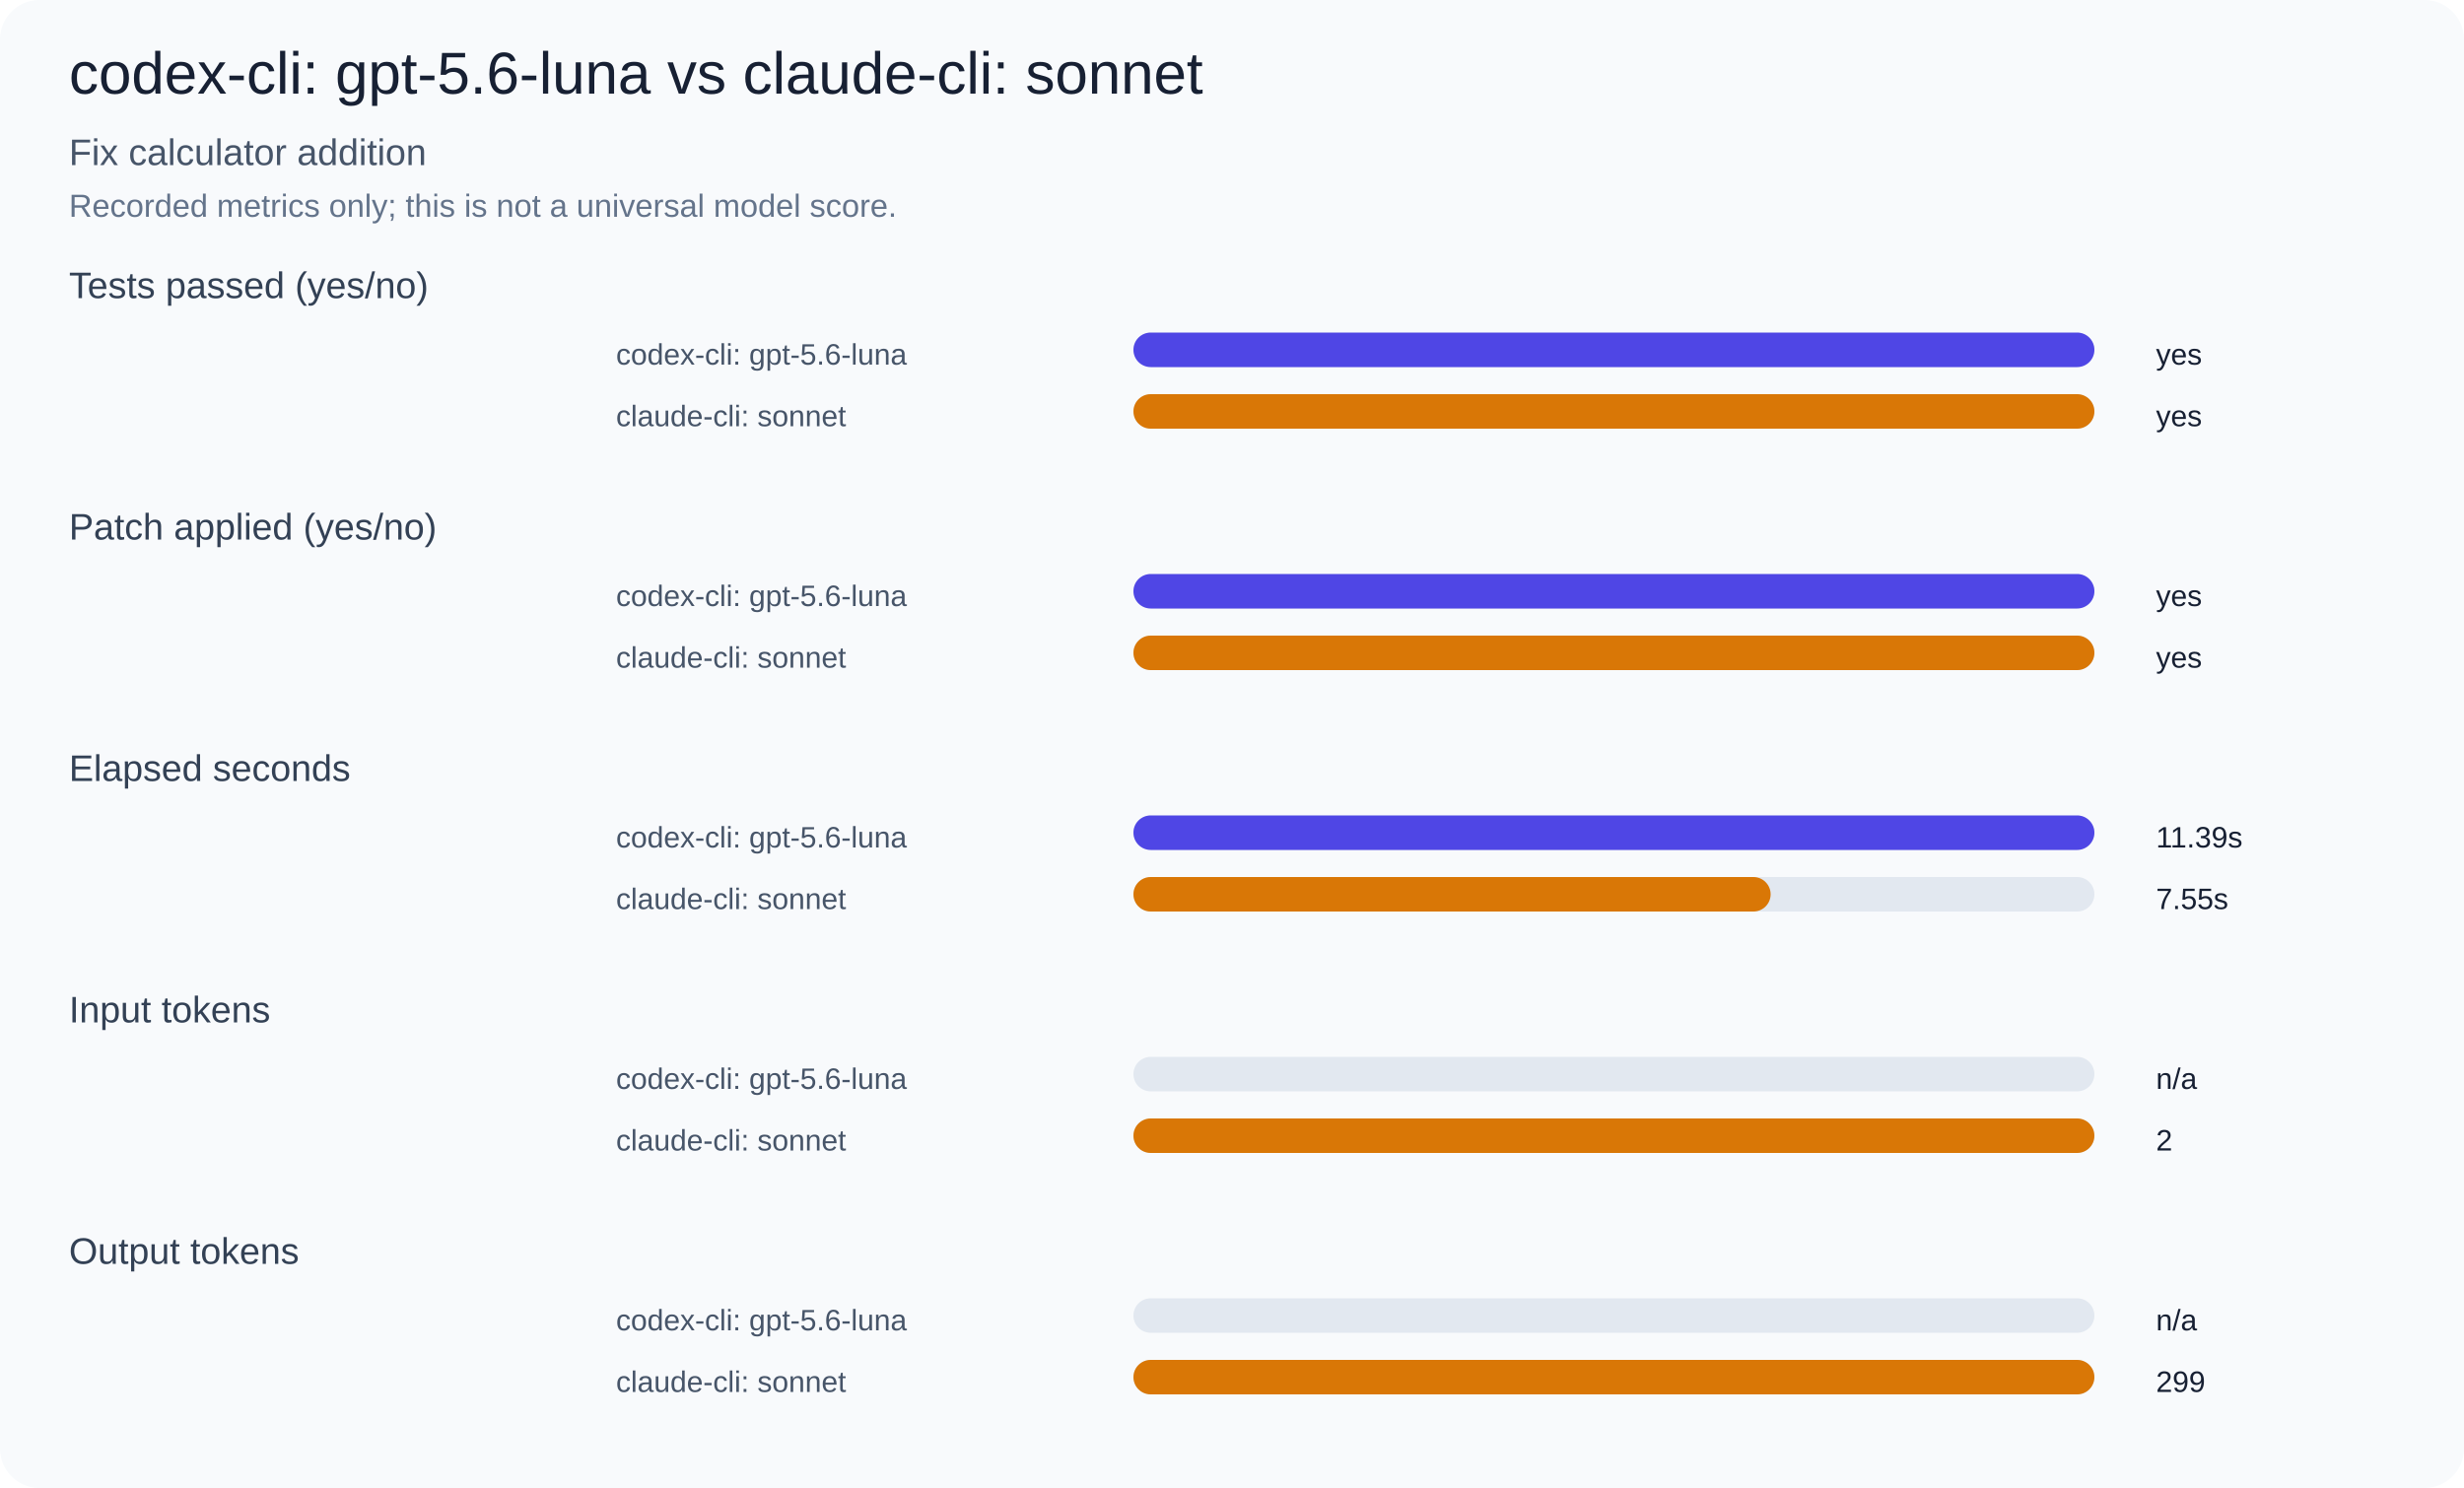
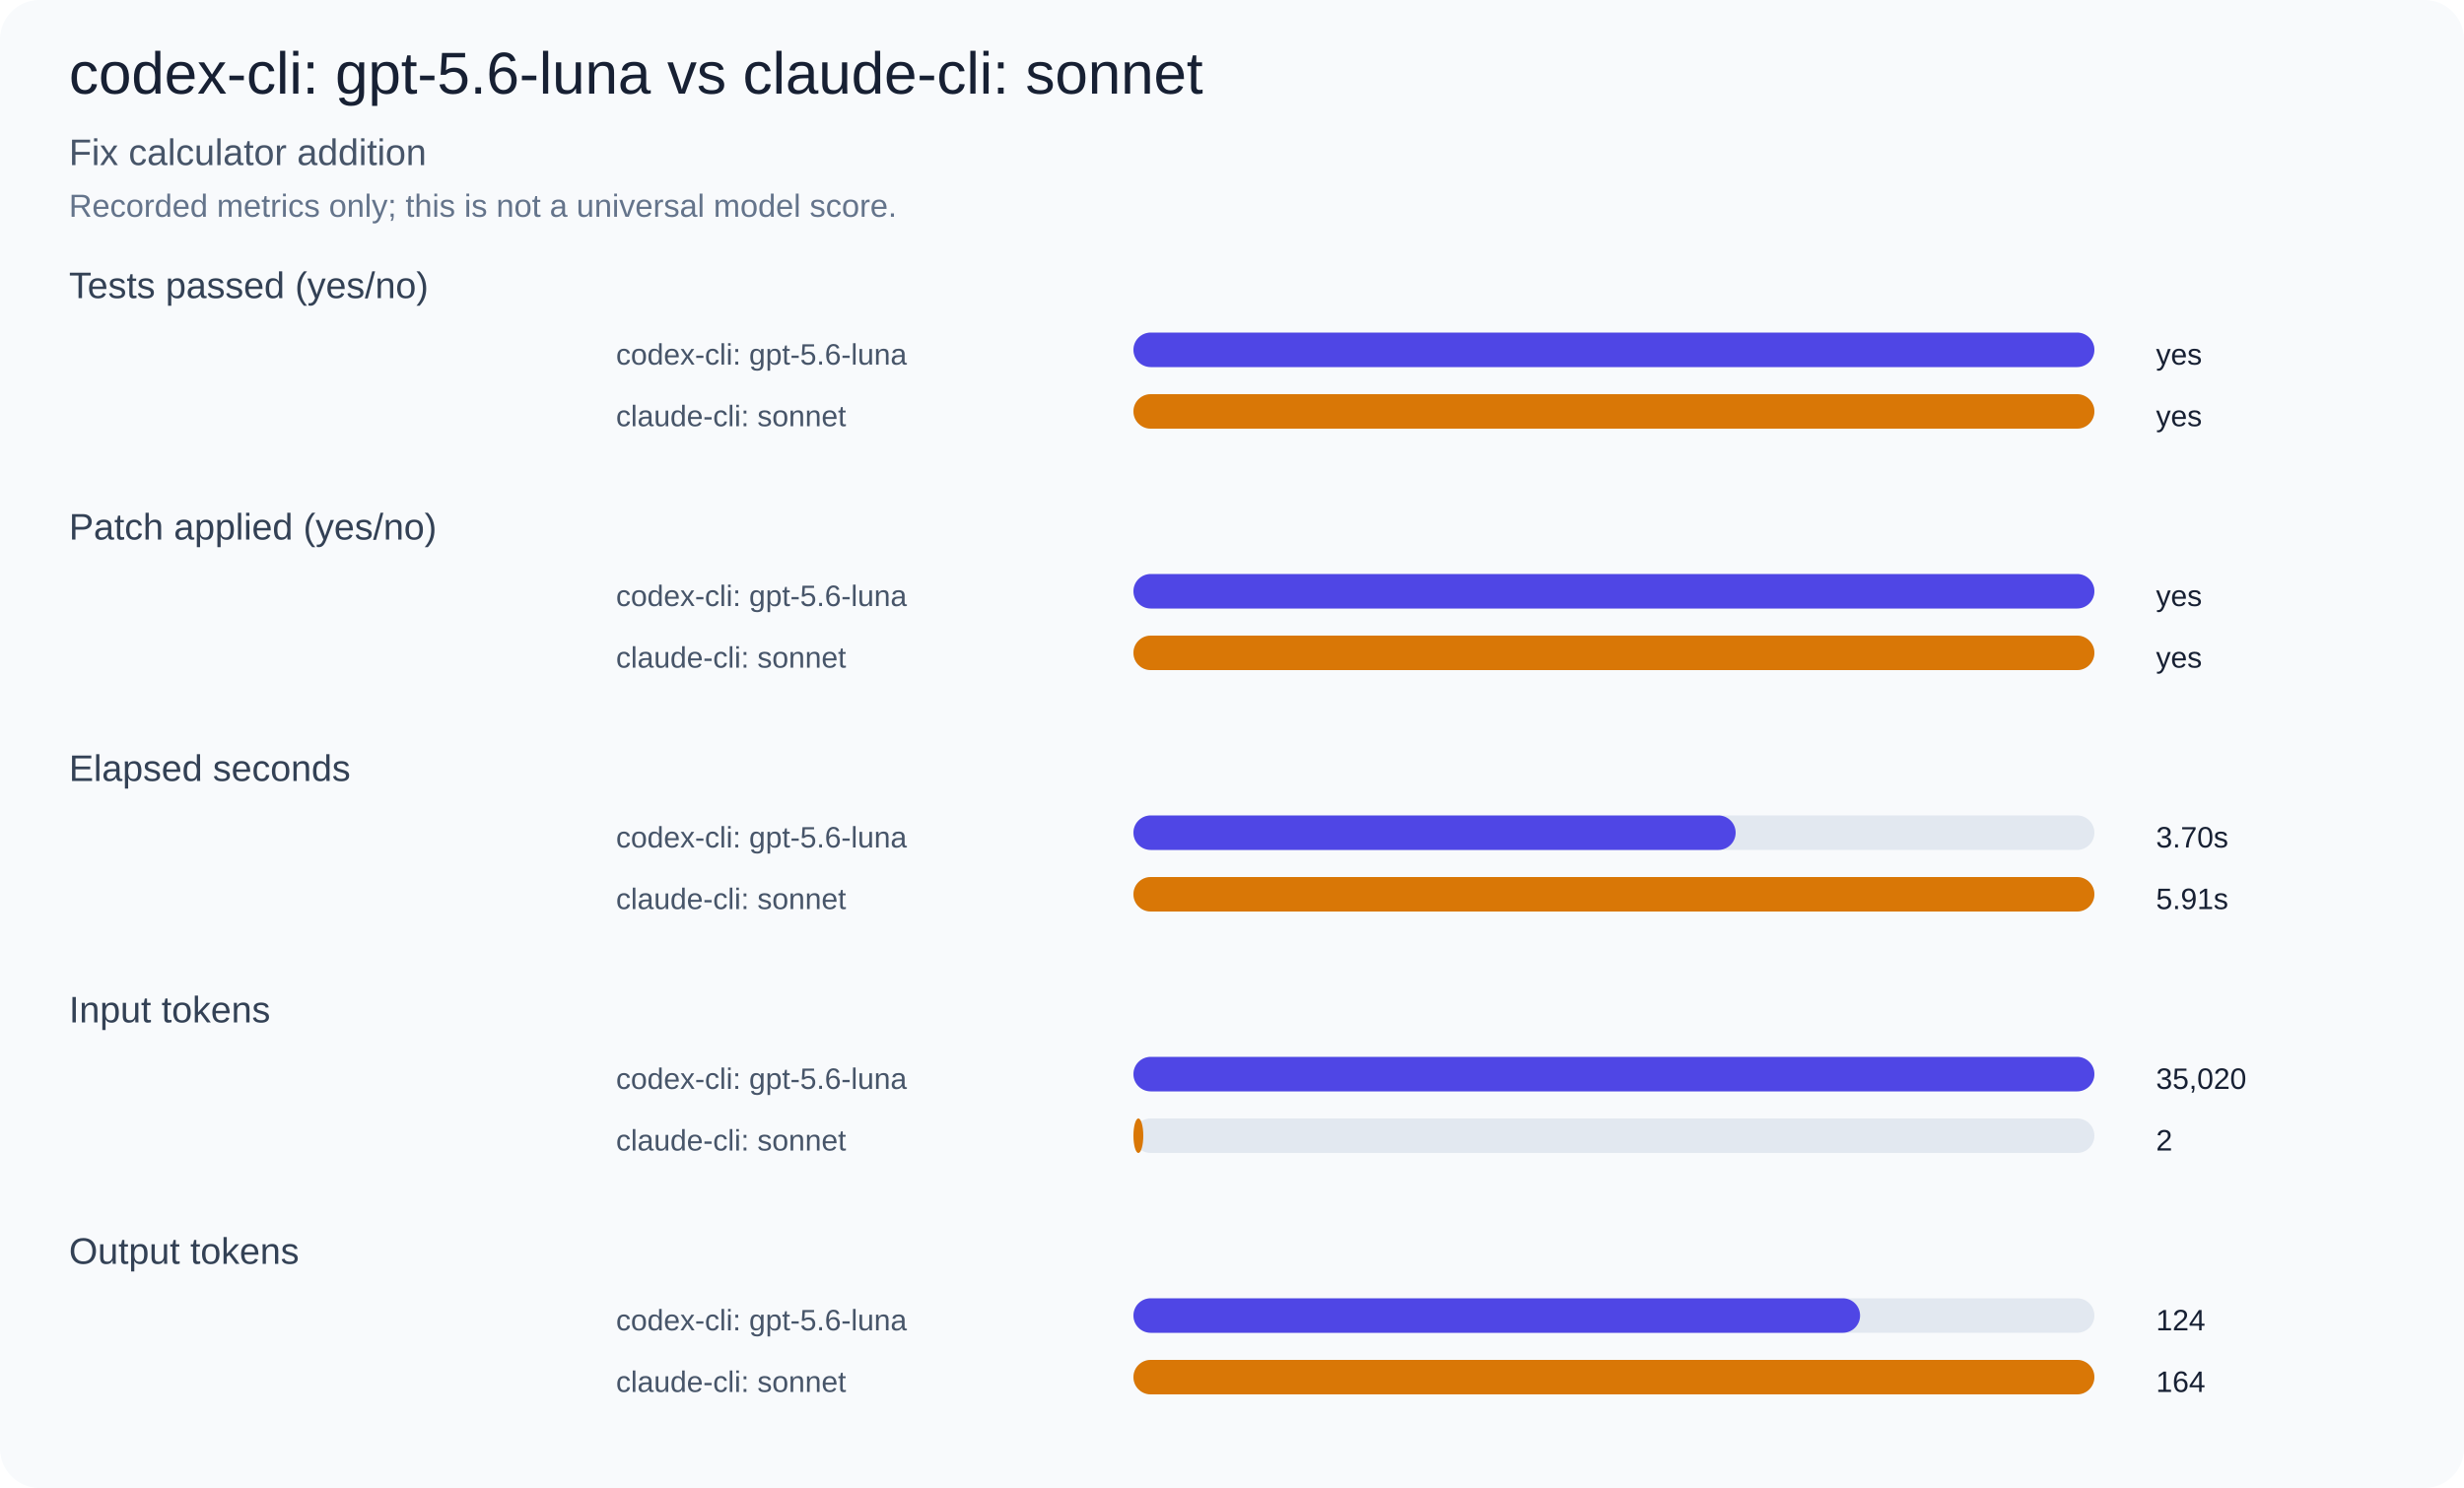
<svg xmlns="http://www.w3.org/2000/svg" role="img" aria-labelledby="title description" width="1000" height="604" viewBox="0 0 1000 604">
  <rect width="1000" height="604" rx="16" fill="#f8fafc" />
  <text x="28" y="38" font-family="Arial, sans-serif" font-size="24px" fill="#172033">codex-cli: gpt-5.6-luna vs claude-cli: sonnet</text>
  <text x="28" y="67" font-family="Arial, sans-serif" font-size="15px" fill="#475569">Fix calculator addition</text>
  <text x="28" y="88" font-family="Arial, sans-serif" font-size="13px" fill="#64748b">Recorded metrics only; this is not a universal model score.</text>
  <text x="28" y="121" font-family="Arial, sans-serif" font-size="15px" fill="#334155">Tests passed (yes/no)</text>
  <text x="250" y="148" font-family="Arial, sans-serif" font-size="12px" fill="#475569">codex-cli: gpt-5.6-luna</text>
  <rect x="460" y="135" width="390" height="14" rx="7" fill="#e2e8f0" />
  <rect x="460" y="135" width="390.0" height="14" rx="7" fill="#4f46e5" />
  <text x="875" y="148" font-family="Arial, sans-serif" font-size="12px" fill="#172033">yes</text>
  <text x="250" y="173" font-family="Arial, sans-serif" font-size="12px" fill="#475569">claude-cli: sonnet</text>
  <rect x="460" y="160" width="390" height="14" rx="7" fill="#e2e8f0" />
  <rect x="460" y="160" width="390.0" height="14" rx="7" fill="#d97706" />
  <text x="875" y="173" font-family="Arial, sans-serif" font-size="12px" fill="#172033">yes</text>
  <text x="28" y="219" font-family="Arial, sans-serif" font-size="15px" fill="#334155">Patch applied (yes/no)</text>
  <text x="250" y="246" font-family="Arial, sans-serif" font-size="12px" fill="#475569">codex-cli: gpt-5.6-luna</text>
  <rect x="460" y="233" width="390" height="14" rx="7" fill="#e2e8f0" />
  <rect x="460" y="233" width="390.0" height="14" rx="7" fill="#4f46e5" />
  <text x="875" y="246" font-family="Arial, sans-serif" font-size="12px" fill="#172033">yes</text>
  <text x="250" y="271" font-family="Arial, sans-serif" font-size="12px" fill="#475569">claude-cli: sonnet</text>
  <rect x="460" y="258" width="390" height="14" rx="7" fill="#e2e8f0" />
  <rect x="460" y="258" width="390.0" height="14" rx="7" fill="#d97706" />
  <text x="875" y="271" font-family="Arial, sans-serif" font-size="12px" fill="#172033">yes</text>
  <text x="28" y="317" font-family="Arial, sans-serif" font-size="15px" fill="#334155">Elapsed seconds</text>
  <text x="250" y="344" font-family="Arial, sans-serif" font-size="12px" fill="#475569">codex-cli: gpt-5.6-luna</text>
  <rect x="460" y="331" width="390" height="14" rx="7" fill="#e2e8f0" />
-   <rect x="460" y="331" width="390.0" height="14" rx="7" fill="#4f46e5" />
-   <text x="875" y="344" font-family="Arial, sans-serif" font-size="12px" fill="#172033">11.39s</text>
+   <rect x="460" y="331" width="244.4" height="14" rx="7" fill="#4f46e5" />
+   <text x="875" y="344" font-family="Arial, sans-serif" font-size="12px" fill="#172033">3.70s</text>
  <text x="250" y="369" font-family="Arial, sans-serif" font-size="12px" fill="#475569">claude-cli: sonnet</text>
  <rect x="460" y="356" width="390" height="14" rx="7" fill="#e2e8f0" />
-   <rect x="460" y="356" width="258.6" height="14" rx="7" fill="#d97706" />
-   <text x="875" y="369" font-family="Arial, sans-serif" font-size="12px" fill="#172033">7.55s</text>
+   <rect x="460" y="356" width="390.0" height="14" rx="7" fill="#d97706" />
+   <text x="875" y="369" font-family="Arial, sans-serif" font-size="12px" fill="#172033">5.91s</text>
  <text x="28" y="415" font-family="Arial, sans-serif" font-size="15px" fill="#334155">Input tokens</text>
  <text x="250" y="442" font-family="Arial, sans-serif" font-size="12px" fill="#475569">codex-cli: gpt-5.6-luna</text>
  <rect x="460" y="429" width="390" height="14" rx="7" fill="#e2e8f0" />
-   <text x="875" y="442" font-family="Arial, sans-serif" font-size="12px" fill="#172033">n/a</text>
+   <rect x="460" y="429" width="390.0" height="14" rx="7" fill="#4f46e5" />
+   <text x="875" y="442" font-family="Arial, sans-serif" font-size="12px" fill="#172033">35,020</text>
  <text x="250" y="467" font-family="Arial, sans-serif" font-size="12px" fill="#475569">claude-cli: sonnet</text>
  <rect x="460" y="454" width="390" height="14" rx="7" fill="#e2e8f0" />
-   <rect x="460" y="454" width="390.0" height="14" rx="7" fill="#d97706" />
+   <rect x="460" y="454" width="4.0" height="14" rx="7" fill="#d97706" />
  <text x="875" y="467" font-family="Arial, sans-serif" font-size="12px" fill="#172033">2</text>
  <text x="28" y="513" font-family="Arial, sans-serif" font-size="15px" fill="#334155">Output tokens</text>
  <text x="250" y="540" font-family="Arial, sans-serif" font-size="12px" fill="#475569">codex-cli: gpt-5.6-luna</text>
  <rect x="460" y="527" width="390" height="14" rx="7" fill="#e2e8f0" />
-   <text x="875" y="540" font-family="Arial, sans-serif" font-size="12px" fill="#172033">n/a</text>
+   <rect x="460" y="527" width="294.9" height="14" rx="7" fill="#4f46e5" />
+   <text x="875" y="540" font-family="Arial, sans-serif" font-size="12px" fill="#172033">124</text>
  <text x="250" y="565" font-family="Arial, sans-serif" font-size="12px" fill="#475569">claude-cli: sonnet</text>
  <rect x="460" y="552" width="390" height="14" rx="7" fill="#e2e8f0" />
  <rect x="460" y="552" width="390.0" height="14" rx="7" fill="#d97706" />
-   <text x="875" y="565" font-family="Arial, sans-serif" font-size="12px" fill="#172033">299</text>
+   <text x="875" y="565" font-family="Arial, sans-serif" font-size="12px" fill="#172033">164</text>
</svg>
